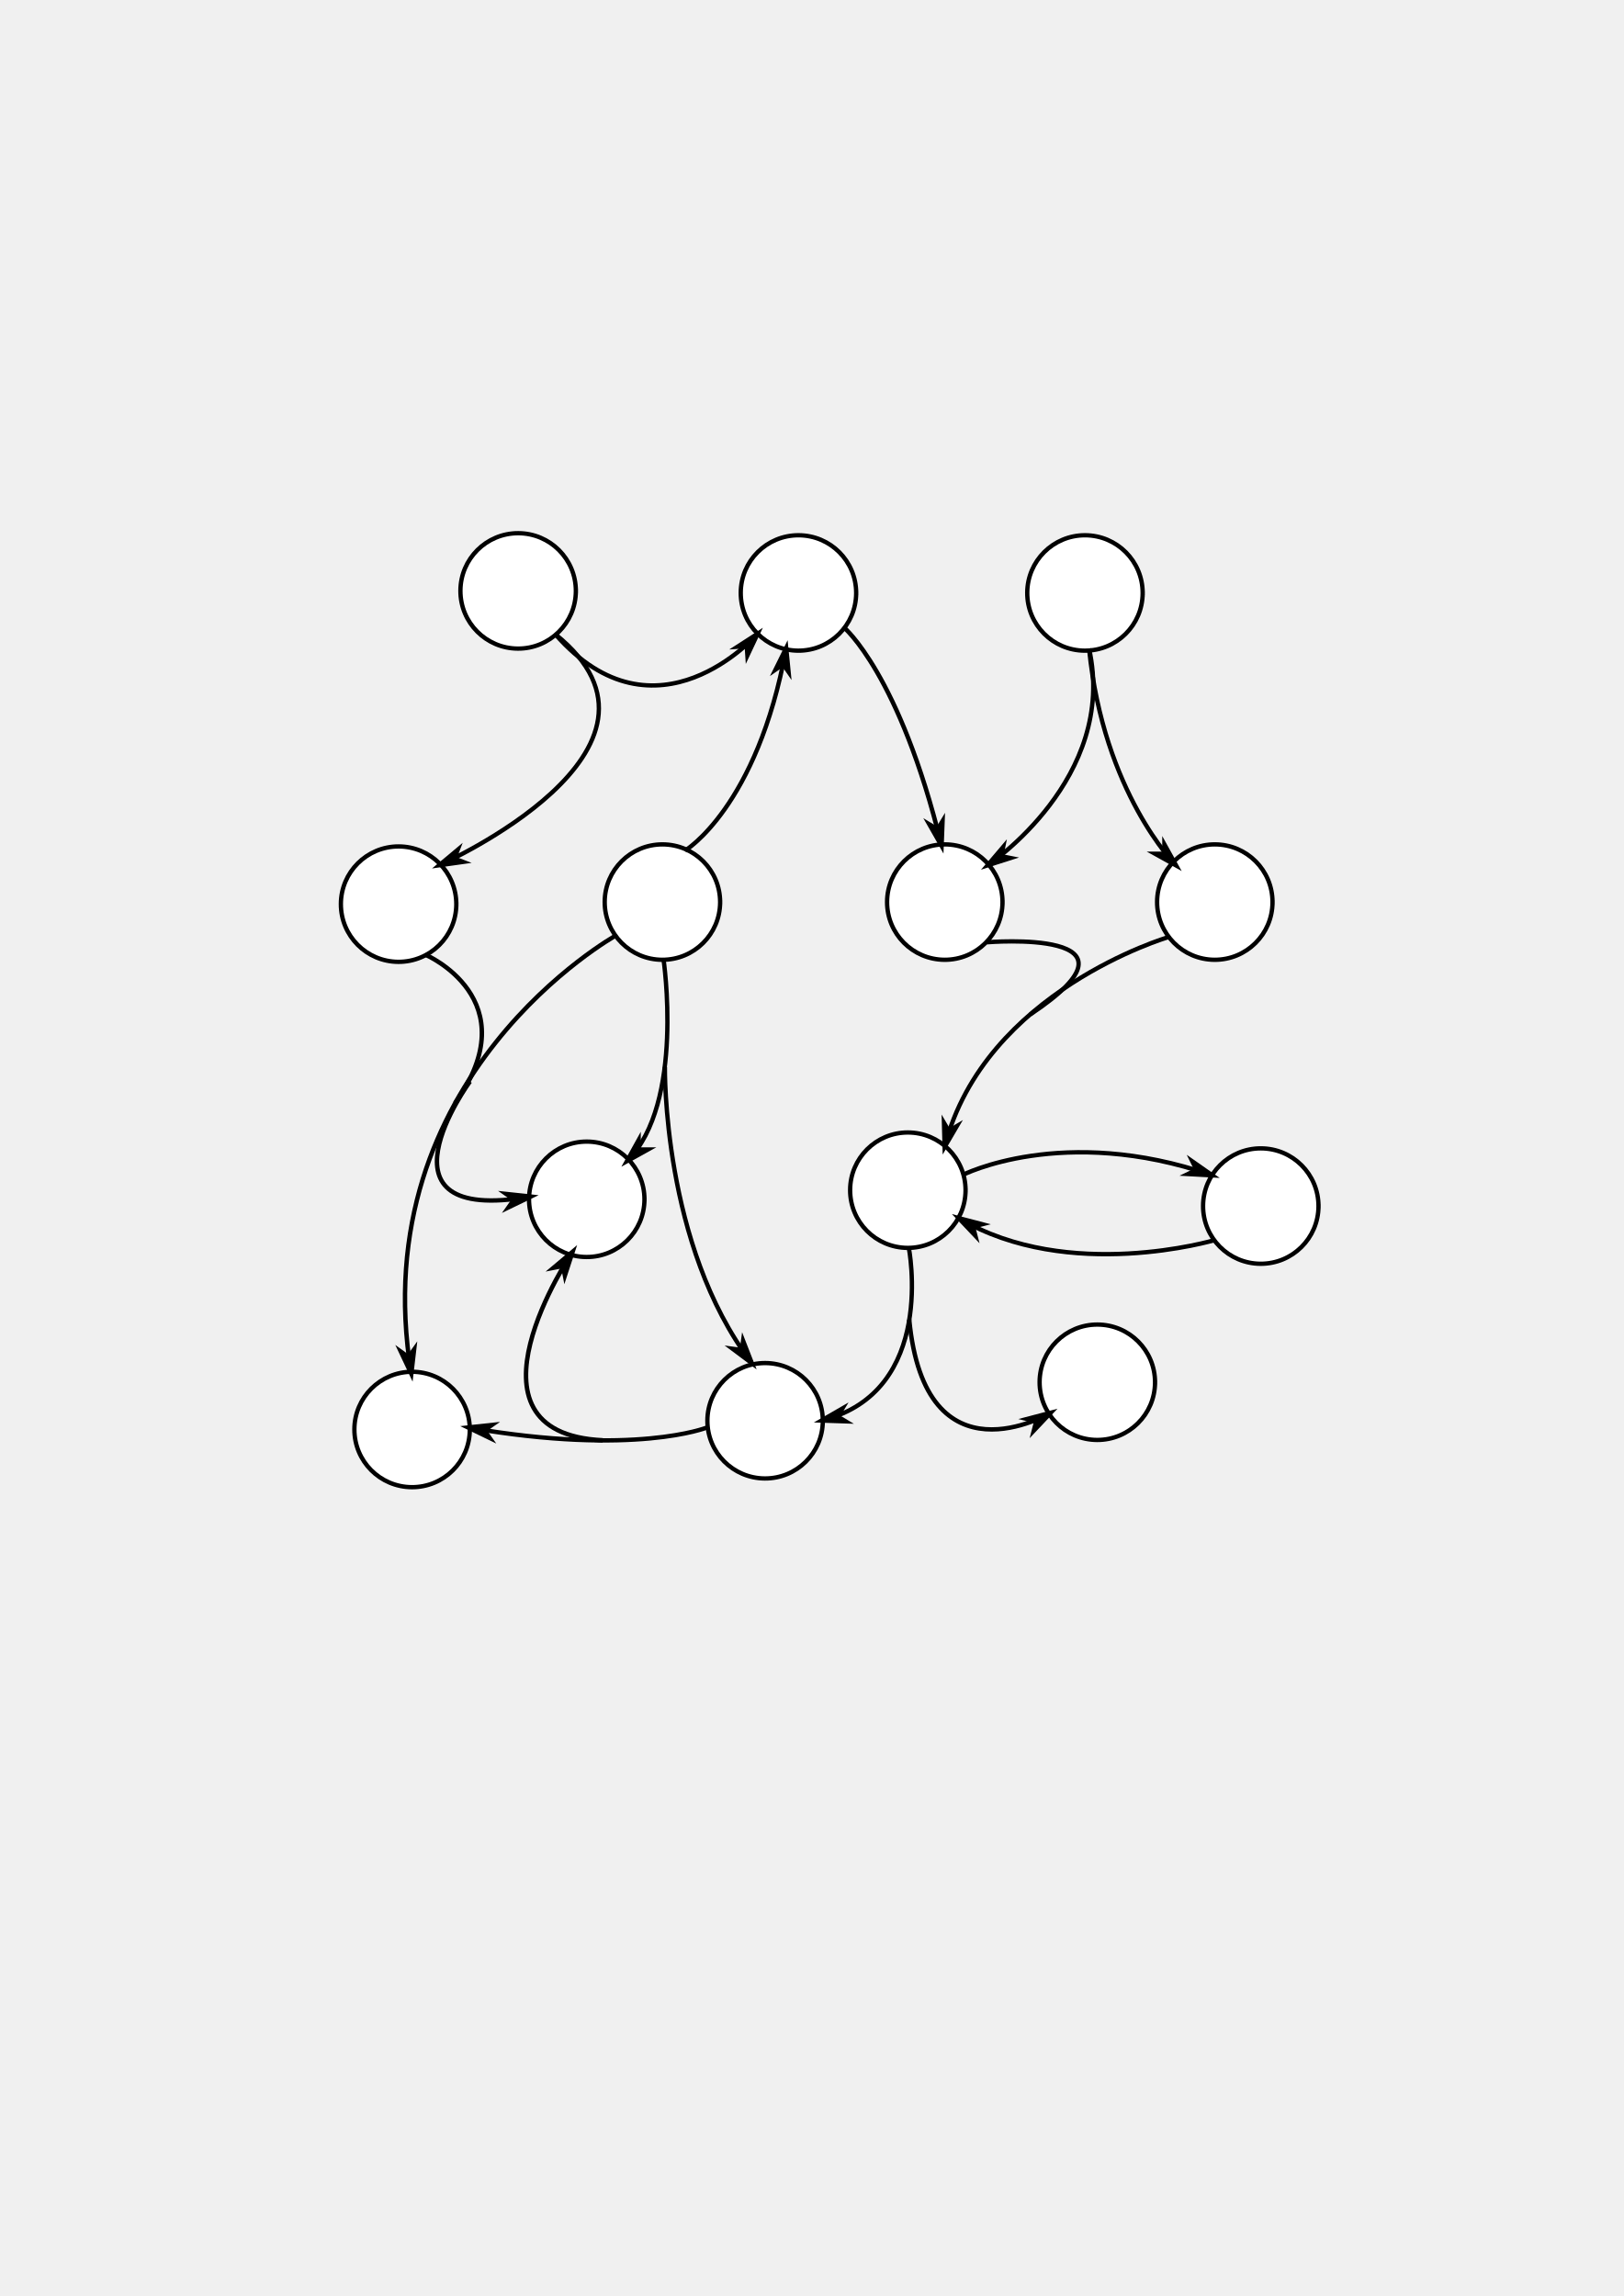
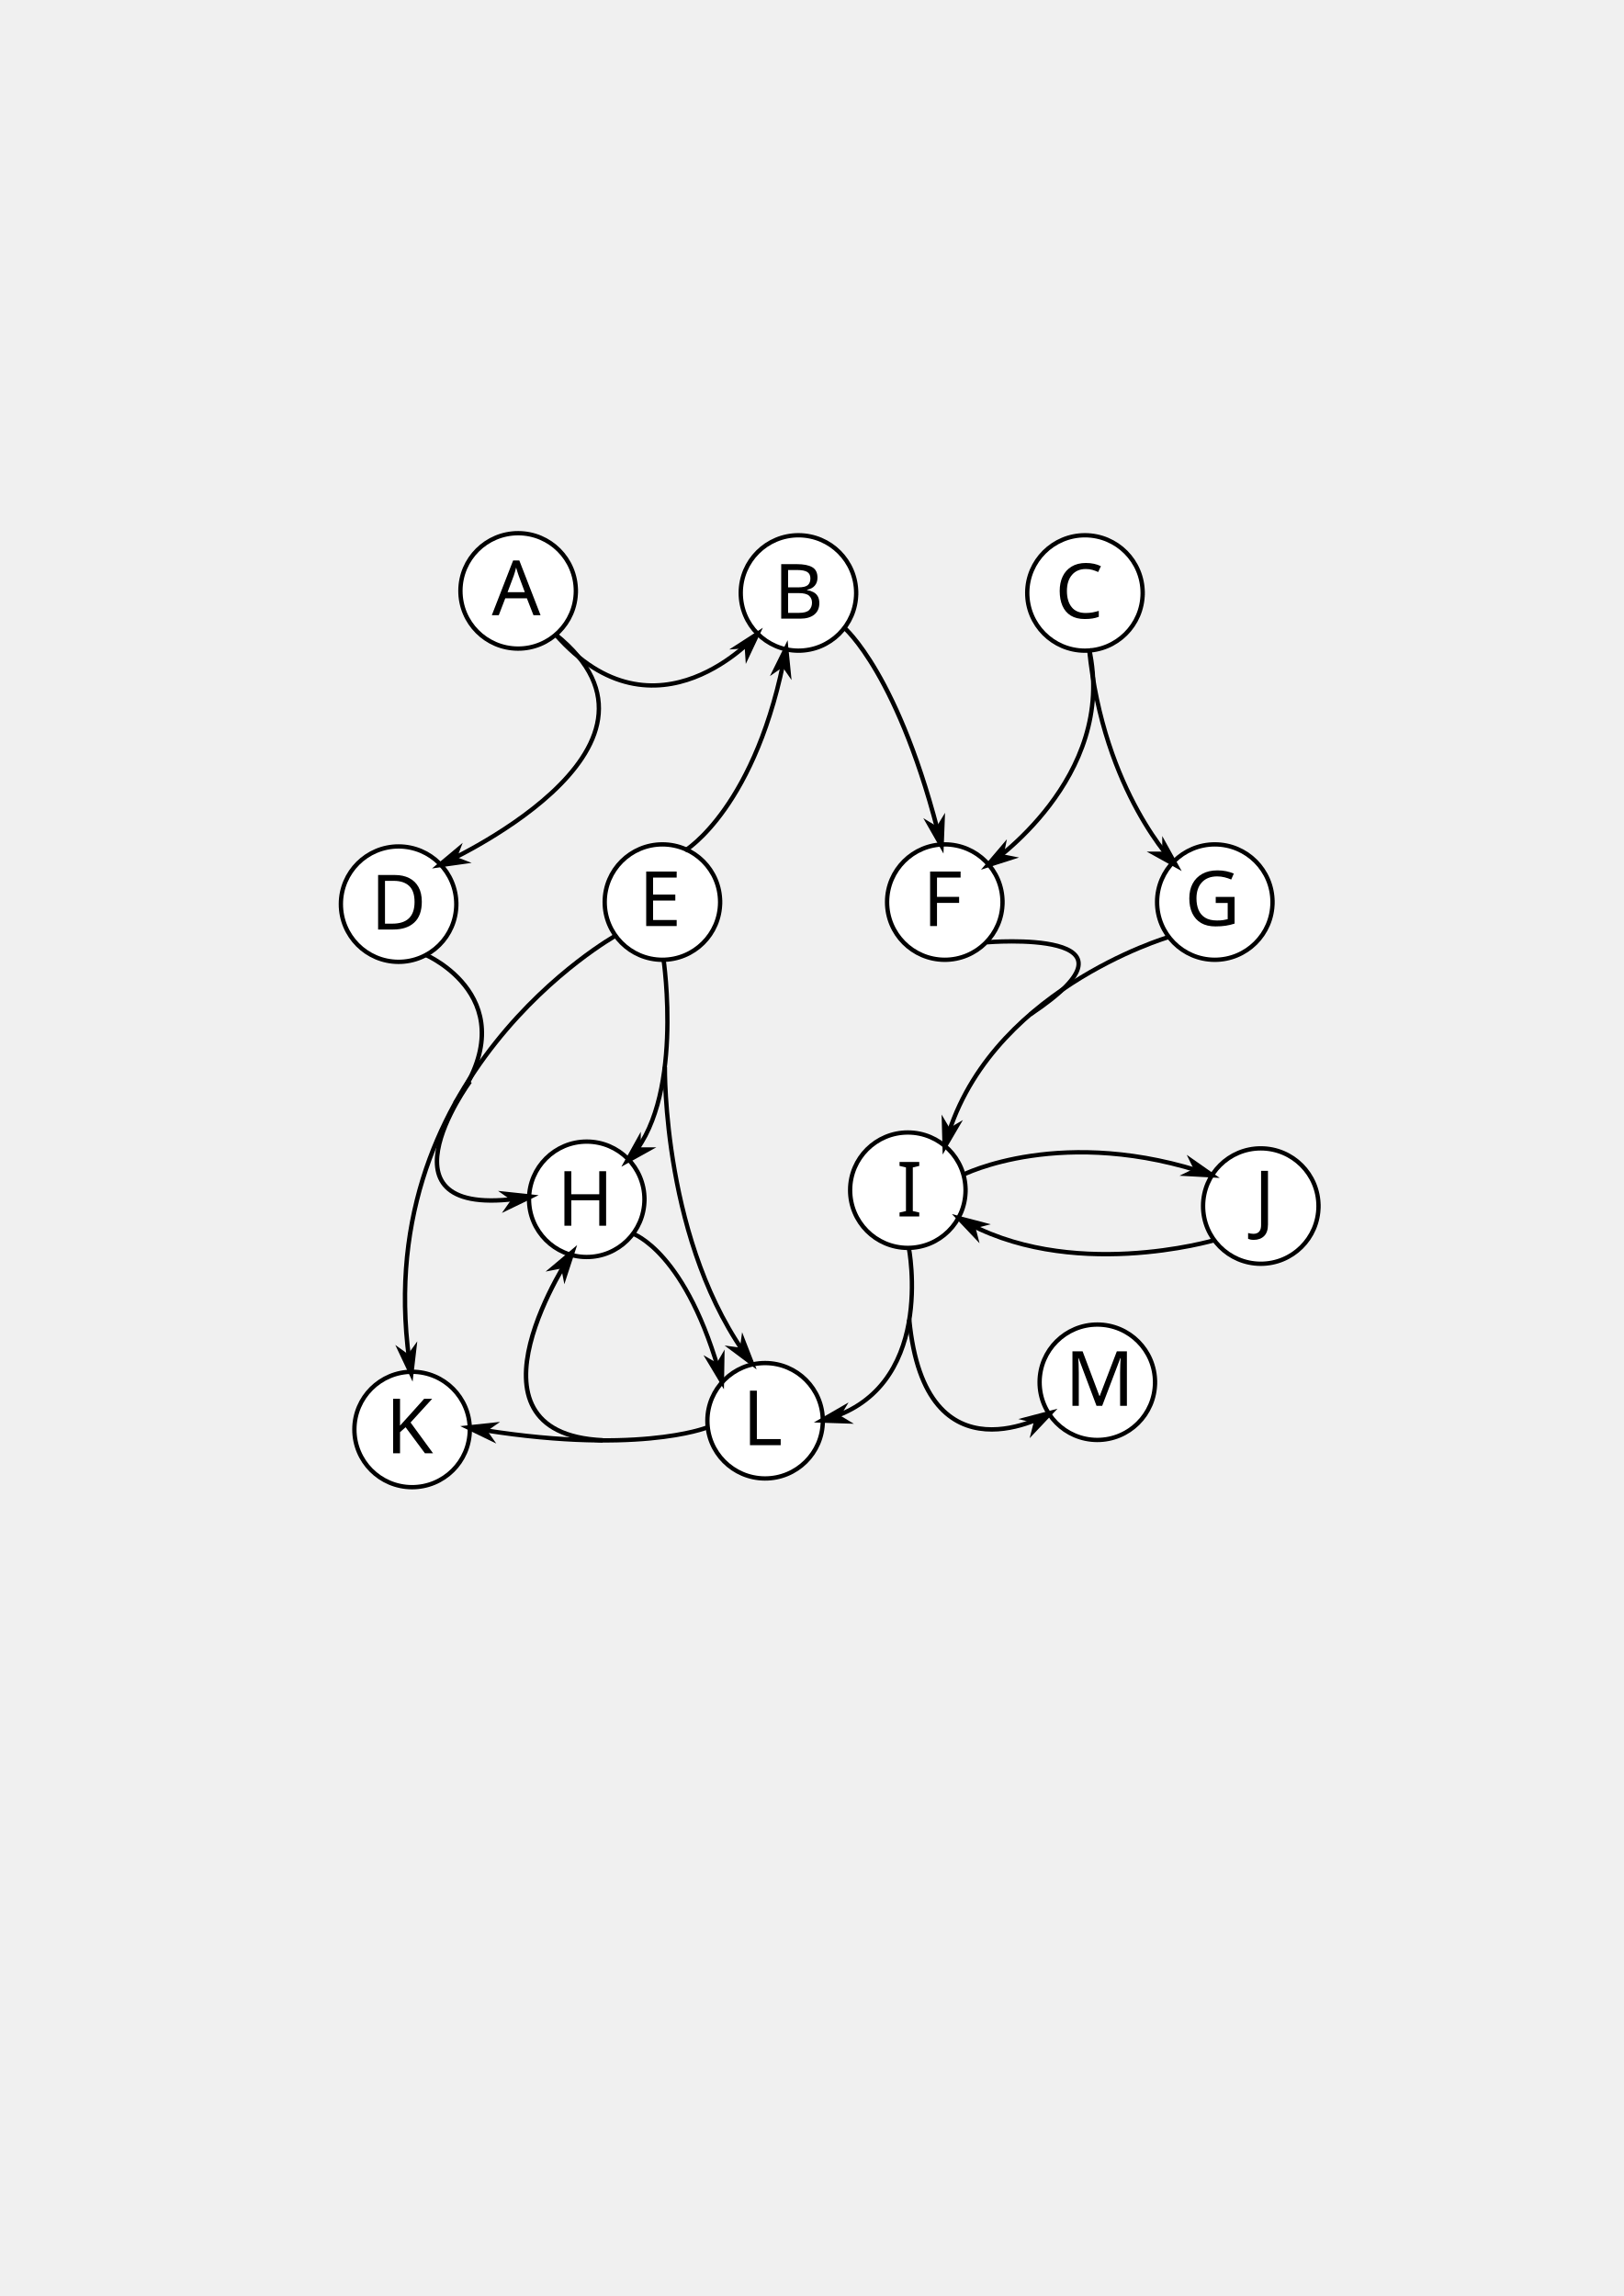
<svg xmlns="http://www.w3.org/2000/svg" xmlns:ns1="http://www.openswatchbook.org/uri/2009/osb" width="210mm" height="297mm" viewBox="0 0 744.094 1052.362" id="svg2" version="1.1">
  <defs id="defs4">
+     <marker orient="auto" refY="0.0" refX="0.0" id="marker4665" style="overflow:visible;">
+       <path id="path4418" d="M 0.0,0.0 L 5.0,-5.0 L -12.5,0.0 L 5.0,5.0 L 0.0,0.0 z " style="fill-rule:evenodd;stroke:#000000;stroke-width:1pt;stroke-opacity:1;fill:#000000;fill-opacity:1" transform="scale(0.4) rotate(180) translate(10,0)" />
+     </marker>
    <marker orient="auto" refY="0.0" refX="0.0" id="marker8674" style="overflow:visible;">
      <path id="path8676" d="M 0.0,0.0 L 5.0,-5.0 L -12.5,0.0 L 5.0,5.0 L 0.0,0.0 z " style="fill-rule:evenodd;stroke:#000000;stroke-width:1pt;stroke-opacity:1;fill:#000000;fill-opacity:1" transform="scale(0.4) rotate(180) translate(10,0)" />
    </marker>
    <marker style="overflow:visible;" id="marker8494" refX="0.0" refY="0.0" orient="auto">
      <path transform="scale(0.4) rotate(180) translate(10,0)" style="fill-rule:evenodd;stroke:#000000;stroke-width:1pt;stroke-opacity:1;fill:#000000;fill-opacity:1" d="M 0.0,0.0 L 5.0,-5.0 L -12.5,0.0 L 5.0,5.0 L 0.0,0.0 z " id="path8496" />
    </marker>
    <marker style="overflow:visible" id="marker8328" refX="0.0" refY="0.0" orient="auto">
      <path transform="scale(0.4) translate(10,0)" style="fill-rule:evenodd;stroke:#000000;stroke-width:1pt;stroke-opacity:1;fill:#000000;fill-opacity:1" d="M 0.0,0.0 L 5.0,-5.0 L -12.5,0.0 L 5.0,5.0 L 0.0,0.0 z " id="path8330" />
    </marker>
    <marker style="overflow:visible" id="marker8148" refX="0.0" refY="0.0" orient="auto">
      <path transform="scale(0.4) translate(10,0)" style="fill-rule:evenodd;stroke:#000000;stroke-width:1pt;stroke-opacity:1;fill:#000000;fill-opacity:1" d="M 0.0,0.0 L 5.0,-5.0 L -12.5,0.0 L 5.0,5.0 L 0.0,0.0 z " id="path8150" />
    </marker>
    <marker orient="auto" refY="0.0" refX="0.0" id="marker7998" style="overflow:visible;">
      <path id="path8000" d="M 0.0,0.0 L 5.0,-5.0 L -12.5,0.0 L 5.0,5.0 L 0.0,0.0 z " style="fill-rule:evenodd;stroke:#000000;stroke-width:1pt;stroke-opacity:1;fill:#000000;fill-opacity:1" transform="scale(0.4) rotate(180) translate(10,0)" />
    </marker>
    <marker style="overflow:visible;" id="marker7852" refX="0.0" refY="0.0" orient="auto">
      <path transform="scale(0.4) rotate(180) translate(10,0)" style="fill-rule:evenodd;stroke:#000000;stroke-width:1pt;stroke-opacity:1;fill:#000000;fill-opacity:1" d="M 0.0,0.0 L 5.0,-5.0 L -12.5,0.0 L 5.0,5.0 L 0.0,0.0 z " id="path7854" />
    </marker>
    <marker orient="auto" refY="0.0" refX="0.0" id="marker7607" style="overflow:visible;">
      <path id="path7609" d="M 0.0,0.0 L 5.0,-5.0 L -12.5,0.0 L 5.0,5.0 L 0.0,0.0 z " style="fill-rule:evenodd;stroke:#000000;stroke-width:1pt;stroke-opacity:1;fill:#000000;fill-opacity:1" transform="scale(0.4) rotate(180) translate(10,0)" />
    </marker>
    <marker style="overflow:visible;" id="marker7427" refX="0.0" refY="0.0" orient="auto">
      <path transform="scale(0.4) rotate(180) translate(10,0)" style="fill-rule:evenodd;stroke:#000000;stroke-width:1pt;stroke-opacity:1;fill:#000000;fill-opacity:1" d="M 0.0,0.0 L 5.0,-5.0 L -12.5,0.0 L 5.0,5.0 L 0.0,0.0 z " id="path7429" />
    </marker>
    <marker orient="auto" refY="0.0" refX="0.0" id="marker7281" style="overflow:visible;">
      <path id="path7283" d="M 0.0,0.0 L 5.0,-5.0 L -12.5,0.0 L 5.0,5.0 L 0.0,0.0 z " style="fill-rule:evenodd;stroke:#000000;stroke-width:1pt;stroke-opacity:1;fill:#000000;fill-opacity:1" transform="scale(0.4) rotate(180) translate(10,0)" />
    </marker>
    <marker style="overflow:visible;" id="marker7155" refX="0.0" refY="0.0" orient="auto">
      <path transform="scale(0.4) rotate(180) translate(10,0)" style="fill-rule:evenodd;stroke:#000000;stroke-width:1pt;stroke-opacity:1;fill:#000000;fill-opacity:1" d="M 0.0,0.0 L 5.0,-5.0 L -12.5,0.0 L 5.0,5.0 L 0.0,0.0 z " id="path7157" />
    </marker>
    <marker orient="auto" refY="0.0" refX="0.0" id="marker7039" style="overflow:visible;">
      <path id="path7041" d="M 0.0,0.0 L 5.0,-5.0 L -12.5,0.0 L 5.0,5.0 L 0.0,0.0 z " style="fill-rule:evenodd;stroke:#000000;stroke-width:1pt;stroke-opacity:1;fill:#000000;fill-opacity:1" transform="scale(0.4) rotate(180) translate(10,0)" />
    </marker>
    <marker orient="auto" refY="0.0" refX="0.0" id="marker6933" style="overflow:visible">
      <path id="path6935" d="M 0.0,0.0 L 5.0,-5.0 L -12.5,0.0 L 5.0,5.0 L 0.0,0.0 z " style="fill-rule:evenodd;stroke:#000000;stroke-width:1pt;stroke-opacity:1;fill:#000000;fill-opacity:1" transform="scale(0.4) translate(10,0)" />
    </marker>
    <marker style="overflow:visible" id="marker6819" refX="0.0" refY="0.0" orient="auto">
      <path transform="scale(0.4) translate(10,0)" style="fill-rule:evenodd;stroke:#000000;stroke-width:1pt;stroke-opacity:1;fill:#000000;fill-opacity:1" d="M 0.0,0.0 L 5.0,-5.0 L -12.5,0.0 L 5.0,5.0 L 0.0,0.0 z " id="path6821" />
    </marker>
    <marker style="overflow:visible;" id="marker6703" refX="0.0" refY="0.0" orient="auto">
      <path transform="scale(0.4) rotate(180) translate(10,0)" style="fill-rule:evenodd;stroke:#000000;stroke-width:1pt;stroke-opacity:1;fill:#000000;fill-opacity:1" d="M 0.0,0.0 L 5.0,-5.0 L -12.5,0.0 L 5.0,5.0 L 0.0,0.0 z " id="path6705" />
    </marker>
    <marker orient="auto" refY="0.0" refX="0.0" id="Arrow1Mend" style="overflow:visible;">
      <path id="path5794" d="M 0.0,0.0 L 5.0,-5.0 L -12.5,0.0 L 5.0,5.0 L 0.0,0.0 z " style="fill-rule:evenodd;stroke:#000000;stroke-width:1pt;stroke-opacity:1;fill:#000000;fill-opacity:1" transform="scale(0.4) rotate(180) translate(10,0)" />
    </marker>
    <marker orient="auto" refY="0.0" refX="0.0" id="marker6527" style="overflow:visible">
      <path id="path6529" d="M 0.0,0.0 L 5.0,-5.0 L -12.5,0.0 L 5.0,5.0 L 0.0,0.0 z " style="fill-rule:evenodd;stroke:#000000;stroke-width:1pt;stroke-opacity:1;fill:#000000;fill-opacity:1" transform="scale(0.4) translate(10,0)" />
    </marker>
    <marker style="overflow:visible" id="marker6443" refX="0.0" refY="0.0" orient="auto">
      <path transform="scale(0.4) translate(10,0)" style="fill-rule:evenodd;stroke:#000000;stroke-width:1pt;stroke-opacity:1;fill:#000000;fill-opacity:1" d="M 0.0,0.0 L 5.0,-5.0 L -12.5,0.0 L 5.0,5.0 L 0.0,0.0 z " id="path6445" />
    </marker>
    <marker orient="auto" refY="0.0" refX="0.0" id="marker6367" style="overflow:visible">
      <path id="path6369" d="M 0.0,0.0 L 5.0,-5.0 L -12.5,0.0 L 5.0,5.0 L 0.0,0.0 z " style="fill-rule:evenodd;stroke:#000000;stroke-width:1pt;stroke-opacity:1;fill:#000000;fill-opacity:1" transform="scale(0.4) translate(10,0)" />
    </marker>
    <marker orient="auto" refY="0.0" refX="0.0" id="marker6297" style="overflow:visible">
      <path id="path6299" style="fill-rule:evenodd;stroke-width:0.625;stroke-linejoin:round;stroke:#000000;stroke-opacity:1;fill:#000000;fill-opacity:1" d="M 8.719,4.034 L -2.207,0.016 L 8.719,-4.002 C 6.973,-1.63 6.983,1.616 8.719,4.034 z " transform="scale(0.6) translate(0,0)" />
    </marker>
    <marker orient="auto" refY="0.0" refX="0.0" id="Arrow2Mstart" style="overflow:visible">
      <path id="path5809" style="fill-rule:evenodd;stroke-width:0.625;stroke-linejoin:round;stroke:#000000;stroke-opacity:1;fill:#000000;fill-opacity:1" d="M 8.719,4.034 L -2.207,0.016 L 8.719,-4.002 C 6.973,-1.63 6.983,1.616 8.719,4.034 z " transform="scale(0.6) translate(0,0)" />
    </marker>
    <marker orient="auto" refY="0.0" refX="0.0" id="marker6177" style="overflow:visible">
      <path id="path6179" style="fill-rule:evenodd;stroke-width:0.625;stroke-linejoin:round;stroke:#000000;stroke-opacity:1;fill:#000000;fill-opacity:1" d="M 8.719,4.034 L -2.207,0.016 L 8.719,-4.002 C 6.973,-1.63 6.983,1.616 8.719,4.034 z " transform="scale(1.1) translate(1,0)" />
    </marker>
    <marker orient="auto" refY="0.0" refX="0.0" id="Arrow1Mstart" style="overflow:visible">
      <path id="path5791" d="M 0.0,0.0 L 5.0,-5.0 L -12.5,0.0 L 5.0,5.0 L 0.0,0.0 z " style="fill-rule:evenodd;stroke:#000000;stroke-width:1pt;stroke-opacity:1;fill:#000000;fill-opacity:1" transform="scale(0.4) translate(10,0)" />
    </marker>
    <marker orient="auto" refY="0.0" refX="0.0" id="marker6091" style="overflow:visible">
      <path id="path6093" style="fill-rule:evenodd;stroke-width:0.625;stroke-linejoin:round;stroke:#000000;stroke-opacity:1;fill:#000000;fill-opacity:1" d="M 8.719,4.034 L -2.207,0.016 L 8.719,-4.002 C 6.973,-1.63 6.983,1.616 8.719,4.034 z " transform="scale(1.1) translate(1,0)" />
    </marker>
    <marker orient="auto" refY="0.0" refX="0.0" id="Arrow2Lstart" style="overflow:visible">
      <path id="path5803" style="fill-rule:evenodd;stroke-width:0.625;stroke-linejoin:round;stroke:#000000;stroke-opacity:1;fill:#000000;fill-opacity:1" d="M 8.719,4.034 L -2.207,0.016 L 8.719,-4.002 C 6.973,-1.63 6.983,1.616 8.719,4.034 z " transform="scale(1.1) translate(1,0)" />
    </marker>
    <marker orient="auto" refY="0.0" refX="0.0" id="Arrow1Lstart" style="overflow:visible">
      <path id="path5785" d="M 0.0,0.0 L 5.0,-5.0 L -12.5,0.0 L 5.0,5.0 L 0.0,0.0 z " style="fill-rule:evenodd;stroke:#000000;stroke-width:1.0pt" transform="scale(0.8) translate(12.5,0)" />
    </marker>
    <linearGradient id="linearGradient5686" ns1:paint="solid">
      <stop style="stop-color:#000000;stop-opacity:1;" offset="0" id="stop5688" />
    </linearGradient>
  </defs>
  <g id="layer1">
    <path style="fill:#ffffff;fill-opacity:1;stroke:#000000;stroke-width:1.984;stroke-linecap:square;stroke-linejoin:bevel;stroke-miterlimit:3;stroke-dasharray:none;stroke-dashoffset:0;stroke-opacity:1" id="path3338-2" d="m 523.649,-271.782 a 26.448,26.448 0 0 1 -26.407,26.448 26.448,26.448 0 0 1 -26.488,-26.367 26.448,26.448 0 0 1 26.326,-26.528 26.448,26.448 0 0 1 26.569,26.286" transform="scale(1,-1)" />
    <path style="fill:#ffffff;fill-opacity:1;stroke:#000000;stroke-width:1.984;stroke-linecap:square;stroke-linejoin:bevel;stroke-miterlimit:3;stroke-dasharray:none;stroke-dashoffset:0;stroke-opacity:1" id="path3338-2-4" d="m 263.894,-270.838 a 26.448,26.448 0 0 1 -26.407,26.448 26.448,26.448 0 0 1 -26.488,-26.367 26.448,26.448 0 0 1 26.326,-26.528 26.448,26.448 0 0 1 26.569,26.286" transform="scale(1,-1)" />
    <path style="fill:#ffffff;fill-opacity:1;stroke:#000000;stroke-width:1.984;stroke-linecap:square;stroke-linejoin:bevel;stroke-miterlimit:3;stroke-dasharray:none;stroke-dashoffset:0;stroke-opacity:1" id="path3338-2-40" d="m 392.355,-271.782 a 26.448,26.448 0 0 1 -26.407,26.448 26.448,26.448 0 0 1 -26.488,-26.367 26.448,26.448 0 0 1 26.326,-26.528 26.448,26.448 0 0 1 26.569,26.286" transform="scale(1,-1)" />
    <path style="fill:#ffffff;fill-opacity:1;stroke:#000000;stroke-width:1.984;stroke-linecap:square;stroke-linejoin:bevel;stroke-miterlimit:3;stroke-dasharray:none;stroke-dashoffset:0;stroke-opacity:1" id="path3338-2-7" d="m 209.109,-414.411 a 26.448,26.448 0 0 1 -26.407,26.448 26.448,26.448 0 0 1 -26.488,-26.367 26.448,26.448 0 0 1 26.326,-26.528 26.448,26.448 0 0 1 26.569,26.286" transform="scale(1,-1)" />
    <path style="fill:#ffffff;fill-opacity:1;stroke:#000000;stroke-width:1.984;stroke-linecap:square;stroke-linejoin:bevel;stroke-miterlimit:3;stroke-dasharray:none;stroke-dashoffset:0;stroke-opacity:1" id="path3338-2-409" d="m 330.013,-413.467 a 26.448,26.448 0 0 1 -26.407,26.448 26.448,26.448 0 0 1 -26.488,-26.367 26.448,26.448 0 0 1 26.326,-26.528 26.448,26.448 0 0 1 26.569,26.286" transform="scale(1,-1)" />
    <path style="fill:#ffffff;fill-opacity:1;stroke:#000000;stroke-width:1.984;stroke-linecap:square;stroke-linejoin:bevel;stroke-miterlimit:3;stroke-dasharray:none;stroke-dashoffset:0;stroke-opacity:1" id="path3338-2-3" d="m 459.418,-413.467 a 26.448,26.448 0 0 1 -26.407,26.448 26.448,26.448 0 0 1 -26.488,-26.367 26.448,26.448 0 0 1 26.326,-26.528 26.448,26.448 0 0 1 26.569,26.286" transform="scale(1,-1)" />
    <path style="fill:#ffffff;fill-opacity:1;stroke:#000000;stroke-width:1.984;stroke-linecap:square;stroke-linejoin:bevel;stroke-miterlimit:3;stroke-dasharray:none;stroke-dashoffset:0;stroke-opacity:1" id="path3338-2-9" d="m 583.156,-413.467 a 26.448,26.448 0 0 1 -26.407,26.448 26.448,26.448 0 0 1 -26.488,-26.367 26.448,26.448 0 0 1 26.326,-26.528 26.448,26.448 0 0 1 26.569,26.286" transform="scale(1,-1)" />
    <path style="fill:#ffffff;fill-opacity:1;stroke:#000000;stroke-width:1.984;stroke-linecap:square;stroke-linejoin:bevel;stroke-miterlimit:3;stroke-dasharray:none;stroke-dashoffset:0;stroke-opacity:1" id="path3338-2-49" d="m 295.333,-549.693 a 26.448,26.448 0 0 1 -26.407,26.448 26.448,26.448 0 0 1 -26.488,-26.367 26.448,26.448 0 0 1 26.326,-26.528 26.448,26.448 0 0 1 26.569,26.286" transform="scale(1,-1)" />
    <path style="fill:#ffffff;fill-opacity:1;stroke:#000000;stroke-width:1.984;stroke-linecap:square;stroke-linejoin:bevel;stroke-miterlimit:3;stroke-dasharray:none;stroke-dashoffset:0;stroke-opacity:1" id="path3338-2-1" d="m 442.483,-545.516 a 26.448,26.448 0 0 1 -26.407,26.448 26.448,26.448 0 0 1 -26.488,-26.367 26.448,26.448 0 0 1 26.326,-26.528 26.448,26.448 0 0 1 26.569,26.286" transform="scale(1,-1)" />
    <path style="fill:#ffffff;fill-opacity:1;stroke:#000000;stroke-width:1.984;stroke-linecap:square;stroke-linejoin:bevel;stroke-miterlimit:3;stroke-dasharray:none;stroke-dashoffset:0;stroke-opacity:1" id="path3338-2-12" d="m 604.225,-552.796 a 26.448,26.448 0 0 1 -26.407,26.448 26.448,26.448 0 0 1 -26.488,-26.367 26.448,26.448 0 0 1 26.326,-26.528 26.448,26.448 0 0 1 26.569,26.286" transform="scale(1,-1)" />
    <path style="fill:#ffffff;fill-opacity:1;stroke:#000000;stroke-width:1.984;stroke-linecap:square;stroke-linejoin:bevel;stroke-miterlimit:3;stroke-dasharray:none;stroke-dashoffset:0;stroke-opacity:1" id="path3338-2-36" d="m 215.299,-655.196 a 26.448,26.448 0 0 1 -26.407,26.448 26.448,26.448 0 0 1 -26.488,-26.367 26.448,26.448 0 0 1 26.326,-26.528 26.448,26.448 0 0 1 26.569,26.286" transform="scale(1,-1)" />
    <path style="fill:#ffffff;fill-opacity:1;stroke:#000000;stroke-width:1.984;stroke-linecap:square;stroke-linejoin:bevel;stroke-miterlimit:3;stroke-dasharray:none;stroke-dashoffset:0;stroke-opacity:1" id="path3338-2-5" d="m 377.068,-651.2 a 26.448,26.448 0 0 1 -26.407,26.448 26.448,26.448 0 0 1 -26.488,-26.367 26.448,26.448 0 0 1 26.326,-26.528 26.448,26.448 0 0 1 26.569,26.286" transform="scale(1,-1)" />
    <path style="fill:#ffffff;fill-opacity:1;stroke:#000000;stroke-width:1.984;stroke-linecap:square;stroke-linejoin:bevel;stroke-miterlimit:3;stroke-dasharray:none;stroke-dashoffset:0;stroke-opacity:1" id="path3338-2-99" d="m 529.316,-633.55 a 26.448,26.448 0 0 1 -26.407,26.448 26.448,26.448 0 0 1 -26.488,-26.367 26.448,26.448 0 0 1 26.326,-26.528 26.448,26.448 0 0 1 26.569,26.286" transform="scale(1,-1)" />
    <path style="fill:none;fill-rule:evenodd;stroke:#000000;stroke-width:1.984;stroke-linecap:butt;stroke-linejoin:miter;stroke-miterlimit:4;stroke-dasharray:none;stroke-opacity:1;marker-start:url(#marker6367)" d="m 201.553,396.465 c 0,0 119.015,-52.896 52.896,-105.791" id="path5777" />
    <path style="fill:none;fill-rule:evenodd;stroke:#000000;stroke-width:1.984;stroke-linecap:butt;stroke-linejoin:miter;stroke-miterlimit:0;stroke-dasharray:none;stroke-opacity:1;marker-start:url(#marker6443)" d="m 347.016,290.674 c 0,0 -46.284,52.896 -92.567,0" id="path6137" />
    <path style="fill:none;fill-rule:evenodd;stroke:#000000;stroke-width:1.984;stroke-linecap:butt;stroke-linejoin:miter;stroke-miterlimit:4;stroke-dasharray:none;stroke-opacity:1;marker-end:url(#Arrow1Mend)" d="m 313.956,389.853 c 0,0 33.06,-19.836 46.284,-92.567" id="path6519" />
    <path style="fill:none;fill-rule:evenodd;stroke:#000000;stroke-width:2.023;stroke-linecap:butt;stroke-linejoin:miter;stroke-miterlimit:4;stroke-dasharray:none;stroke-opacity:1;marker-end:url(#marker6703)" d="m 386.746,287.581 c 0,0 25.525,21.38 44.67,99.772" id="path6695" />
    <path style="fill:none;fill-rule:evenodd;stroke:#000000;stroke-width:1.984;stroke-linecap:butt;stroke-linejoin:miter;stroke-miterlimit:4;stroke-dasharray:none;stroke-opacity:1;marker-start:url(#marker6527)" d="m 452.807,396.465 c 0,0 59.507,-39.672 46.284,-99.179" id="path6791" />
    <path style="fill:none;fill-rule:evenodd;stroke:#000000;stroke-width:1.984;stroke-linecap:butt;stroke-linejoin:miter;stroke-miterlimit:4;stroke-dasharray:none;stroke-opacity:1;marker-start:url(#marker6819)" d="m 538.762,396.465 c 0,0 -33.06,-33.06 -39.672,-99.179" id="path6811" />
    <path style="fill:none;fill-rule:evenodd;stroke:#000000;stroke-width:2.012;stroke-linecap:butt;stroke-linejoin:miter;stroke-miterlimit:4;stroke-dasharray:none;stroke-opacity:1;marker-end:url(#marker7039)" d="m 282.546,428.596 c 0,0 -116.447,64.491 -94.105,200.758" id="path6925" />
    <path style="fill:none;fill-rule:evenodd;stroke:#000000;stroke-width:2.041;stroke-linecap:butt;stroke-linejoin:miter;stroke-miterlimit:4;stroke-dasharray:none;stroke-opacity:1" d="m 194.954,437.58 c 0,0 47.651,20.389 13.615,67.965" id="path7145" />
    <path style="fill:none;fill-rule:evenodd;stroke:#000000;stroke-width:2.022;stroke-linecap:butt;stroke-linejoin:miter;stroke-miterlimit:4;stroke-dasharray:none;stroke-opacity:1;marker-end:url(#marker7155)" d="m 215.36,495.7 c 0,0 -48.202,65.994 27.544,52.795" id="path7147" />
    <path style="fill:none;fill-rule:evenodd;stroke:#000000;stroke-width:1.984;stroke-linecap:butt;stroke-linejoin:miter;stroke-miterlimit:4;stroke-dasharray:none;stroke-opacity:1;marker-end:url(#marker7281)" d="m 304.038,439.442 c 0,0 9.918,66.119 -16.53,92.567" id="path7405" />
    <path style="fill:none;fill-rule:evenodd;stroke:#000000;stroke-width:1.984;stroke-linecap:butt;stroke-linejoin:miter;stroke-miterlimit:4;stroke-dasharray:none;stroke-opacity:1;marker-end:url(#marker7427)" d="m 304.706,489.032 c 0,0 -1.249,81.757 39.672,135.545" id="path7419" />
    <path style="fill:none;fill-rule:evenodd;stroke:#000000;stroke-width:1.984;stroke-linecap:butt;stroke-linejoin:miter;stroke-miterlimit:4;stroke-dasharray:none;stroke-opacity:1;marker-end:url(#marker7607)" d="m 323.874,654.33 c 0,0 -33.06,13.224 -109.097,0" id="path7599" />
    <path style="fill:none;fill-rule:evenodd;stroke:#000000;stroke-width:2.041;stroke-linecap:butt;stroke-linejoin:miter;stroke-miterlimit:4;stroke-dasharray:none;stroke-opacity:1;marker-start:url(#marker6933)" d="m 262.225,574.02 c 0,0 -55.898,82.814 13.975,86.126" id="path7737" />
    <path style="fill:none;fill-rule:evenodd;stroke:#000000;stroke-width:1.984;stroke-linecap:butt;stroke-linejoin:miter;stroke-miterlimit:4;stroke-dasharray:none;stroke-opacity:1;marker-end:url(#marker7852)" d="m 535.456,429.524 c 0,0 -84.2,24.724 -102.485,95.873" id="path7844" />
    <path style="fill:none;fill-rule:evenodd;stroke:#000000;stroke-width:1.984;stroke-linecap:butt;stroke-linejoin:miter;stroke-miterlimit:4;stroke-dasharray:none;stroke-opacity:1" d="m 452.334,431.886 c 0,0 79.343,-6.612 19.836,33.06" id="path7988" />
    <path style="fill:none;fill-rule:evenodd;stroke:#000000;stroke-width:1.984;stroke-linecap:butt;stroke-linejoin:miter;stroke-miterlimit:4;stroke-dasharray:none;stroke-opacity:1;marker-end:url(#marker7998)" d="m 416.441,571.681 c 0,0 13.224,66.119 -39.672,79.343" id="path7990" />
    <path style="fill:none;fill-rule:evenodd;stroke:#000000;stroke-width:2.009;stroke-linecap:butt;stroke-linejoin:miter;stroke-miterlimit:4;stroke-dasharray:none;stroke-opacity:1;marker-start:url(#marker8148)" d="m 481.206,647.702 c 0,0 -57.254,33.968 -64.532,-42.932" id="path8140" />
    <path style="fill:none;fill-rule:evenodd;stroke:#000000;stroke-width:1.998;stroke-linecap:butt;stroke-linejoin:miter;stroke-miterlimit:4;stroke-dasharray:none;stroke-opacity:1;marker-end:url(#marker8494)" d="m 440.993,538.61 c 0,0 46.086,-23.562 114.254,0" id="path8320" />
    <path style="fill:none;fill-rule:evenodd;stroke:#000000;stroke-width:1.994;stroke-linecap:butt;stroke-linejoin:miter;stroke-miterlimit:4;stroke-dasharray:none;stroke-opacity:1;marker-end:url(#marker8674)" d="m 556.716,568.373 c 0,0 -66.917,19.814 -117.105,-9.907" id="path8666" />
+     <text xml:space="preserve" style="font-style:normal;font-weight:normal;font-size:35px;line-height:125%;font-family:sans-serif;letter-spacing:0px;word-spacing:0px;fill:#000000;fill-opacity:1;stroke:none;stroke-width:1px;stroke-linecap:butt;stroke-linejoin:miter;stroke-opacity:1" x="225.39" y="281.969" id="text4426">
+       <tspan id="tspan4428" x="225.39" y="281.969">A</tspan>
+     </text>
+     <text xml:space="preserve" style="font-style:normal;font-weight:normal;font-size:35px;line-height:125%;font-family:sans-serif;letter-spacing:0px;word-spacing:0px;fill:#000000;fill-opacity:1;stroke:none;stroke-width:1px;stroke-linecap:butt;stroke-linejoin:miter;stroke-opacity:1" x="354.614" y="283.56" id="text4430">
+       <tspan id="tspan4432" x="354.614" y="283.56">B</tspan>
+     </text>
+     <text xml:space="preserve" style="font-style:normal;font-weight:normal;font-size:35px;line-height:125%;font-family:sans-serif;letter-spacing:0px;word-spacing:0px;fill:#000000;fill-opacity:1;stroke:none;stroke-width:1px;stroke-linecap:butt;stroke-linejoin:miter;stroke-opacity:1" x="483.484" y="283.384" id="text4434">
+       <tspan id="tspan4436" x="483.484" y="283.384">C</tspan>
+     </text>
+     <text xml:space="preserve" style="font-style:normal;font-weight:normal;font-size:35px;line-height:125%;font-family:sans-serif;letter-spacing:0px;word-spacing:0px;fill:#000000;fill-opacity:1;stroke:none;stroke-width:1px;stroke-linecap:butt;stroke-linejoin:miter;stroke-opacity:1" x="169.882" y="426.042" id="text4438">
+       <tspan id="tspan4440" x="169.882" y="426.042">D</tspan>
+     </text>
+     <text xml:space="preserve" style="font-style:normal;font-weight:normal;font-size:35px;line-height:125%;font-family:sans-serif;letter-spacing:0px;word-spacing:0px;fill:#000000;fill-opacity:1;stroke:none;stroke-width:1px;stroke-linecap:butt;stroke-linejoin:miter;stroke-opacity:1" x="292.742" y="424.451" id="text4442">
+       <tspan id="tspan4444" x="292.742" y="424.451">E</tspan>
+     </text>
+     <text xml:space="preserve" style="font-style:normal;font-weight:normal;font-size:35px;line-height:125%;font-family:sans-serif;letter-spacing:0px;word-spacing:0px;fill:#000000;fill-opacity:1;stroke:none;stroke-width:1px;stroke-linecap:butt;stroke-linejoin:miter;stroke-opacity:1" x="422.85" y="424.451" id="text4446">
+       <tspan id="tspan4448" x="422.85" y="424.451">F</tspan>
+     </text>
+     <text xml:space="preserve" style="font-style:normal;font-weight:normal;font-size:35px;line-height:125%;font-family:sans-serif;letter-spacing:0px;word-spacing:0px;fill:#000000;fill-opacity:1;stroke:none;stroke-width:1px;stroke-linecap:butt;stroke-linejoin:miter;stroke-opacity:1" x="542.881" y="424.275" id="text4450">
+       <tspan id="tspan4452" x="542.881" y="424.275">G</tspan>
+     </text>
+     <text xml:space="preserve" style="font-style:normal;font-weight:normal;font-size:35px;line-height:125%;font-family:sans-serif;letter-spacing:0px;word-spacing:0px;fill:#000000;fill-opacity:1;stroke:none;stroke-width:1px;stroke-linecap:butt;stroke-linejoin:miter;stroke-opacity:1" x="255.266" y="561.807" id="text4454">
+       <tspan id="tspan4456" x="255.266" y="561.807">H</tspan>
+     </text>
+     <text xml:space="preserve" style="font-style:normal;font-weight:normal;font-size:35px;line-height:125%;font-family:sans-serif;letter-spacing:0px;word-spacing:0px;fill:#000000;fill-opacity:1;stroke:none;stroke-width:1px;stroke-linecap:butt;stroke-linejoin:miter;stroke-opacity:1" x="410.829" y="557.564" id="text4458">
+       <tspan id="tspan4460" x="410.829" y="557.564">I</tspan>
+     </text>
+     <text xml:space="preserve" style="font-style:normal;font-weight:normal;font-size:35px;line-height:125%;font-family:sans-serif;letter-spacing:0px;word-spacing:0px;fill:#000000;fill-opacity:1;stroke:none;stroke-width:1px;stroke-linecap:butt;stroke-linejoin:miter;stroke-opacity:1" x="574.701" y="561.63" id="text4462">
+       <tspan id="tspan4464" x="574.701" y="561.63">J</tspan>
+     </text>
+     <text xml:space="preserve" style="font-style:normal;font-weight:normal;font-size:35px;line-height:125%;font-family:sans-serif;letter-spacing:0px;word-spacing:0px;fill:#000000;fill-opacity:1;stroke:none;stroke-width:1px;stroke-linecap:butt;stroke-linejoin:miter;stroke-opacity:1" x="176.777" y="666.105" id="text4466">
+       <tspan id="tspan4468" x="176.777" y="666.105">K</tspan>
+     </text>
+     <text xml:space="preserve" style="font-style:normal;font-weight:normal;font-size:35px;line-height:125%;font-family:sans-serif;letter-spacing:0px;word-spacing:0px;fill:#000000;fill-opacity:1;stroke:none;stroke-width:1px;stroke-linecap:butt;stroke-linejoin:miter;stroke-opacity:1" x="340.295" y="662.393" id="text4470">
+       <tspan id="tspan4472" x="340.295" y="662.393">L</tspan>
+     </text>
+     <text xml:space="preserve" style="font-style:normal;font-weight:normal;font-size:35px;line-height:125%;font-family:sans-serif;letter-spacing:0px;word-spacing:0px;fill:#000000;fill-opacity:1;stroke:none;stroke-width:1px;stroke-linecap:butt;stroke-linejoin:miter;stroke-opacity:1" x="488.08" y="644.362" id="text4474">
+       <tspan id="tspan4476" x="488.08" y="644.362">M</tspan>
+     </text>
+     <path style="fill:none;fill-rule:evenodd;stroke:#000000;stroke-width:1.972;stroke-linecap:butt;stroke-linejoin:miter;stroke-miterlimit:4;stroke-dasharray:none;stroke-opacity:1;marker-end:url(#marker4665)" d="m 289.788,565.344 c 0,0 25.005,8.039 40.961,67.686" id="path4403" />
  </g>
</svg>
